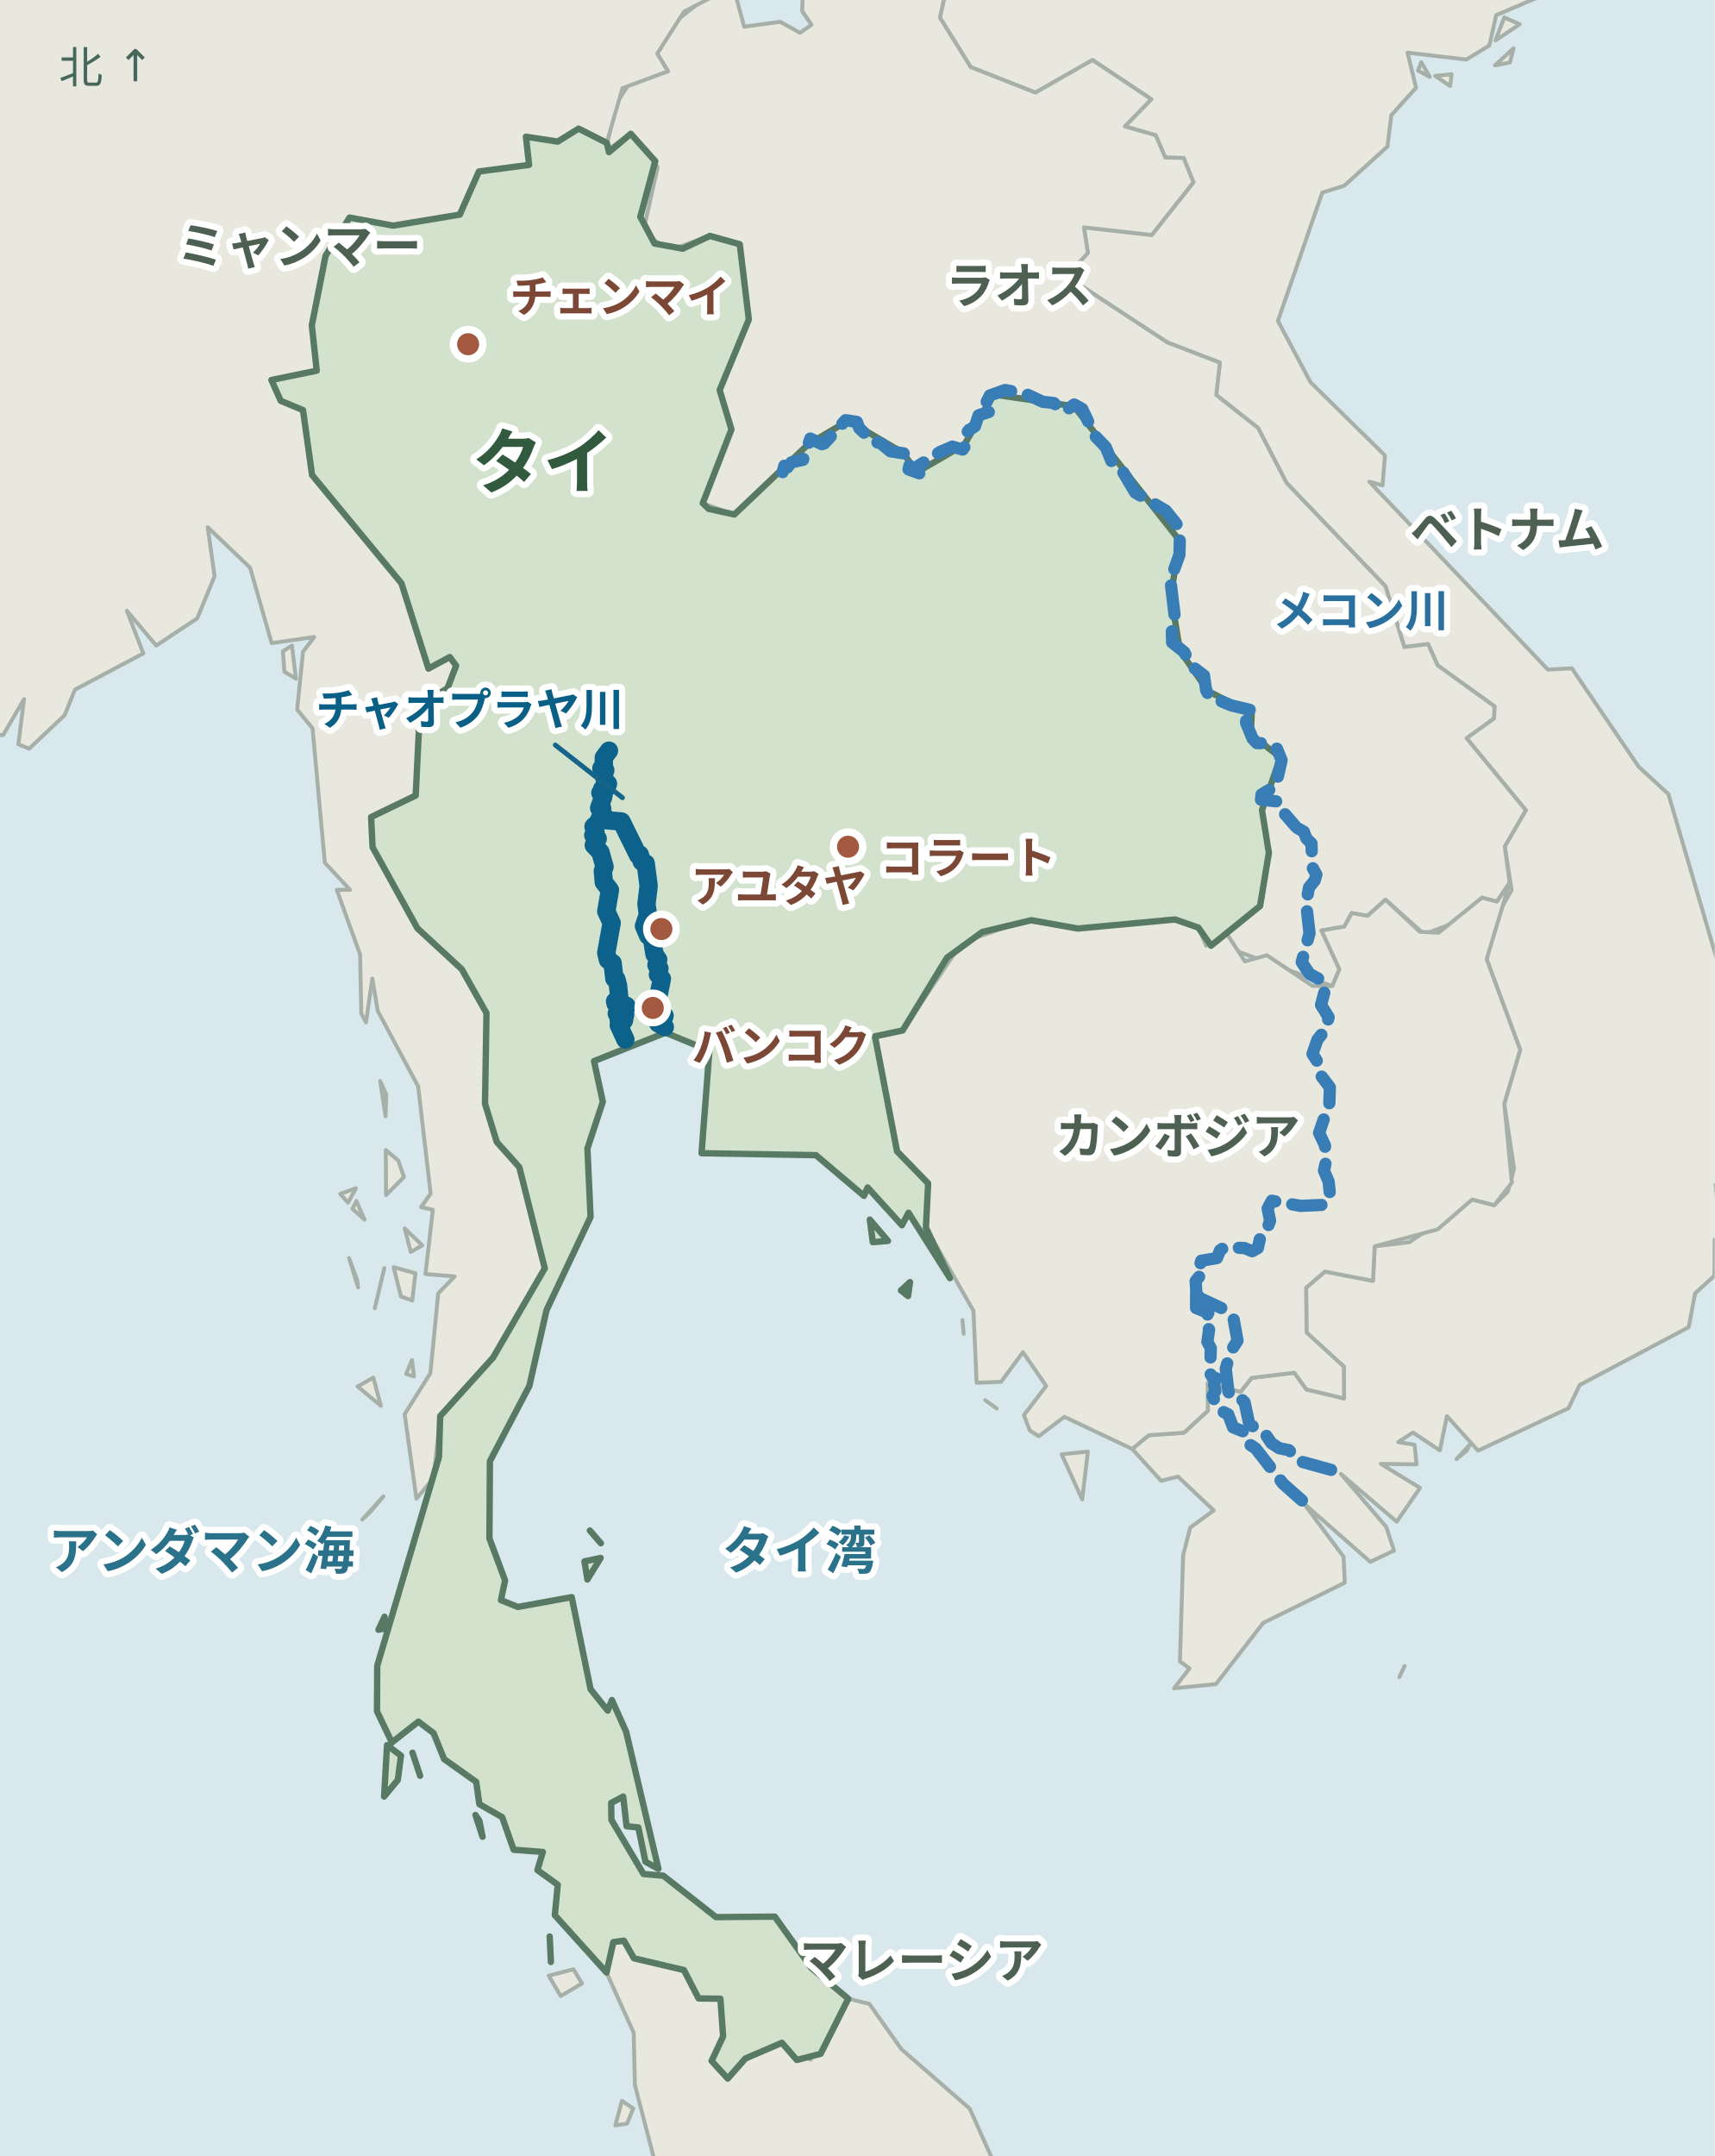
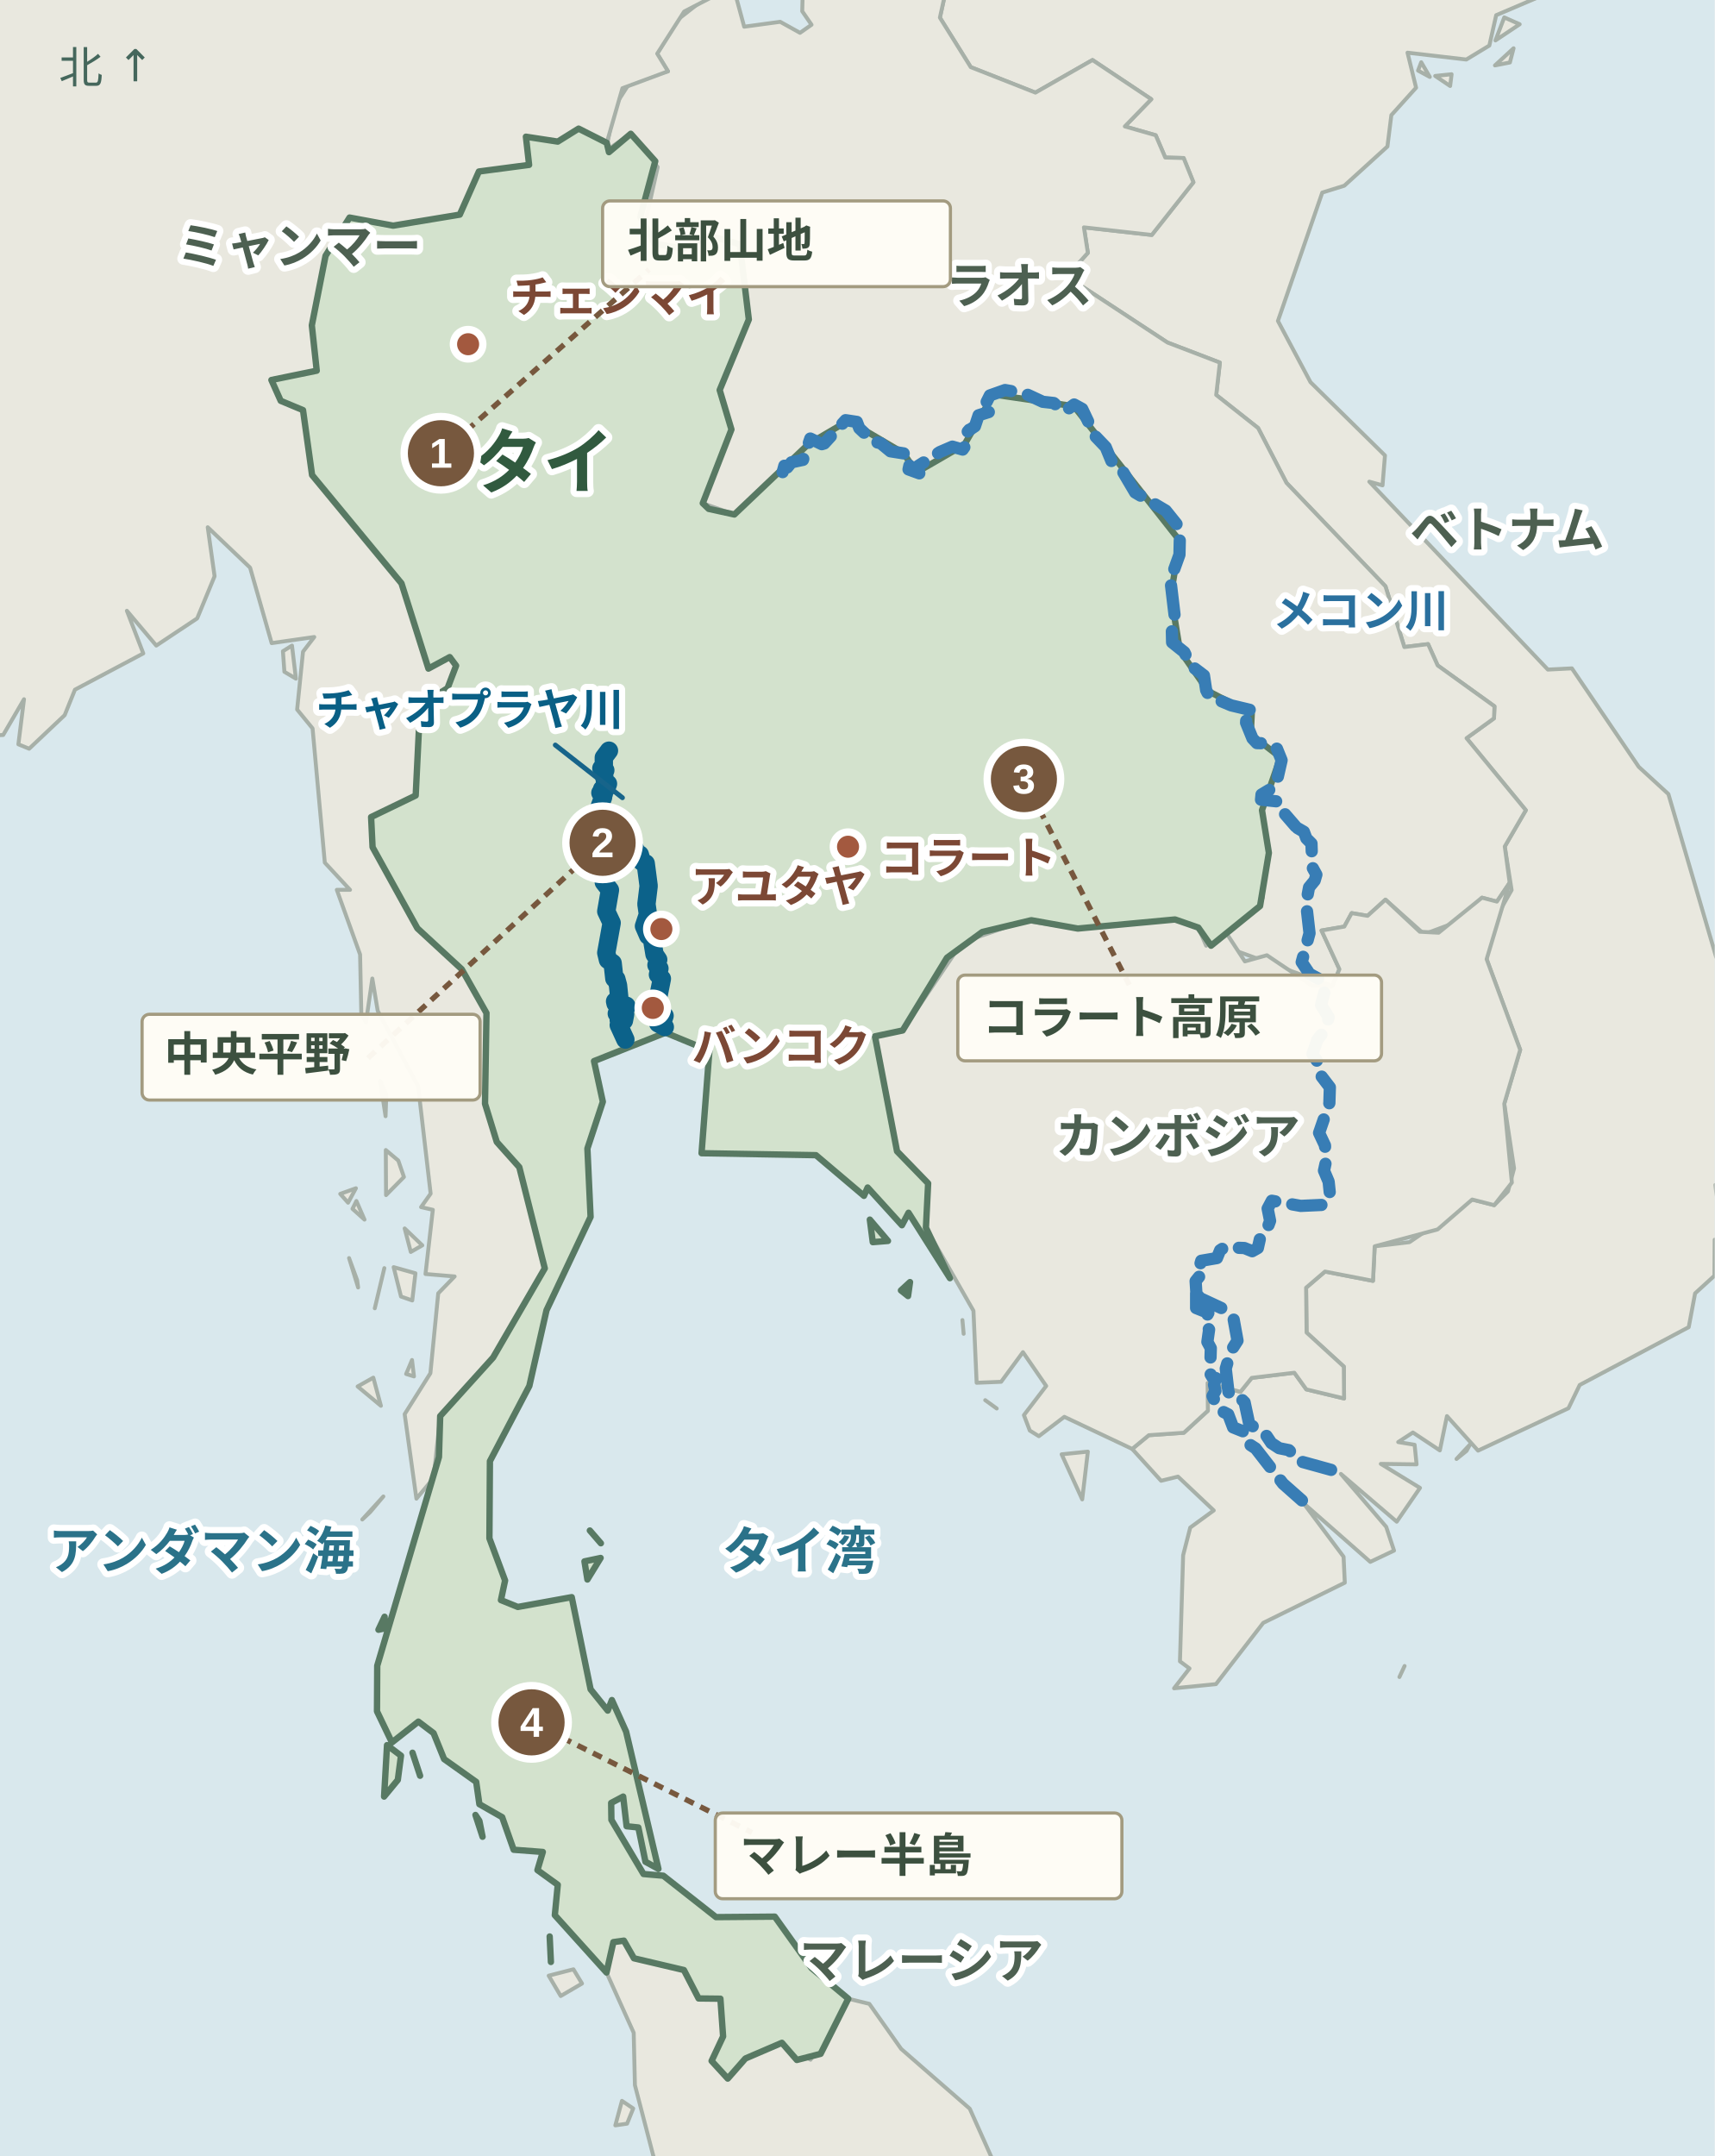
<svg xmlns="http://www.w3.org/2000/svg" width="700" height="880" viewBox="0 0 700 880" role="img" aria-labelledby="map-title-country map-desc-country">
  <style>
 .neighbor{fill:#e9e8df;stroke:#a7b0a8;stroke-width:1.6;stroke-linejoin:round}
 .thai-land{fill:#d3e2cd;stroke:#587963;stroke-width:2.6;stroke-linejoin:round}
 .mekong{fill:none;stroke:#fff;stroke-width:9;stroke-linecap:round;stroke-linejoin:round}
 .mekong{stroke:#387db5;stroke-width:5;stroke-dasharray:12 7}
 .chao{fill:none;stroke:#fff;stroke-width:12;stroke-linecap:round;stroke-linejoin:round}
 .chao{stroke:#0c628a;stroke-width:7.5}
 .city{fill:#a3593f;stroke:#fff;stroke-width:3}
 .label-country,.label-focus,.label-sea,.label-city,.label-ch,.label-me{
 font-family:"Hiragino Sans","Yu Gothic",Arial,sans-serif;font-weight:780;paint-order:stroke;stroke:#fff;stroke-width:5;stroke-linejoin:round;fill:#27392f
 }
 .label-country{font-size:20px;fill:#4d6051}
 .label-focus{font-size:29px;fill:#315a3f}
 .label-sea{font-size:21px;fill:#2a7289}
 .label-city{font-size:18px;fill:#7c4835}
 .label-ch{font-size:18px;fill:#095f85}
 .label-me{font-size:18px;fill:#2a709e}
 .north{font-size:18px;font-family:sans-serif;fill:#45675c}
+  .terrain-num{font:800 17px Arial,sans-serif;fill:#fff;text-anchor:middle;dominant-baseline:central;stroke:none}
+  .terrain-dot{fill:#77583e;stroke:#fff;stroke-width:3}
+  .terrain-line{fill:none;stroke:#77583e;stroke-width:2.2;stroke-dasharray:4 3}
+  .terrain-box{fill:#fffdf5;fill-opacity:.96;stroke:#a39b80;stroke-width:1.3}
+  .terrain-name{font:800 19px "Hiragino Sans","Yu Gothic",Arial,sans-serif;fill:#3c503f;stroke:none}
+  .terrain-small{font:600 14px "Hiragino Sans","Yu Gothic",Arial,sans-serif;fill:#617366;stroke:none}
 </style>
  <defs>
    <clipPath id="clip-country">
      <rect x="0" y="0" width="700" height="880" />
    </clipPath>
  </defs>
  <rect width="700" height="880" fill="#d9e8ed" />
  <g clip-path="url(#clip-country)">
    <path d="M444.1 592.5 L441.8 612 L433.4 593.6 L444.1 592.5 Z M638.9 -5.8 L610.8 6.2 L608 18.6 L598.6 24.3 L574.6 21.5 L578.1 35.8 L568 47 L566.4 59.8 L548.8 75.8 L539.8 78.6 L521.7 131 L535 156 L565.4 185.9 L564.4 198.1 L559 196.6 L631.9 273.3 L641.7 272.8 L669 313 L681.1 324.1 L705.1 406 L704.4 410.9 L702.3 406.1 L703.6 437.1 L711.2 454.5 L712.2 473.7 L706.8 465.5 L700.9 471.2 L705.2 484.9 L700.3 483.6 L702.9 508.4 L700 506 L699.9 520.7 L692 527.9 L689.4 541.7 L644.9 565.3 L640.3 574.8 L603.4 592.1 L590.7 578 L587.8 592 L576.8 584.7 L570.8 588.6 L577.5 589.7 L578.3 597.7 L563.7 597.5 L579.7 607.3 L570.2 621.1 L547.4 601.6 L565.9 623.2 L569.1 632.9 L559.4 637.5 L532.1 613.5 L548.5 635.4 L549 646 L515.7 662.4 L496.4 687.4 L479.3 689.1 L485.6 681 L481.7 678.1 L483 634.8 L485.9 623.5 L495.5 616.5 L480.9 602.7 L474 604.4 L462.2 591.4 L469 585.8 L483.3 584.8 L493.1 575.8 L493 564.5 L506.4 568.1 L511 562.4 L528.4 560.3 L533.3 567.1 L548.7 570.8 L548.6 557.8 L533.4 543.9 L533.2 525.6 L540.9 519 L560.5 522.8 L561.2 508.7 L575.4 507 L601 489.6 L610 491.9 L615.6 486.3 L618.1 476.9 L614.1 450.5 L620.6 428.5 L606.9 391.5 L608.5 378.4 L617.1 363.3 L614.3 345.5 L622.9 330.7 L598.7 301.3 L609.9 293.2 L610.1 288.3 L586.9 271.6 L583 262.9 L573.3 264.1 L565.6 239.3 L525.2 197.1 L513.6 174.7 L496.5 161.2 L498 148 L476.6 139.8 L435.5 112.8 L444.1 103.2 L442.5 92.8 L470.2 95.9 L487.2 74.4 L483.2 64.5 L475.7 64.3 L471.8 55.2 L459.2 51.6 L470 40.5 L446 24.5 L422.7 37.8 L396.3 27.4 L383.7 7.2 L388.6 -15.1 L381.9 -21.9 L374.3 -14.9 L370.3 -27.1 L347.6 -52.7 L364.7 -72.7 L390.2 -56.4 L407.4 -73.7 L415.7 -63.9 L422 -74.4 L438 -61.4 L448.1 -75.4 L459.4 -70.2 L475.2 -76.5 L484 -93.5 L504.5 -104.7 L518.1 -90 L532.7 -82 L548 -84.5 L554.5 -78.4 L567.6 -81.2 L579.4 -74.2 L568 -59.3 L573.6 -31.2 L588.9 -28.2 L607.9 -11.2 L628.2 -13.7 L638.9 -5.8 Z M571.3 684.5 L573.4 680 L571.3 684.5 Z M598.7 592.2 L594.6 595.5 L600.1 589.6 L598.7 592.2 Z M583.7 31.4 L578.9 28.8 L580.2 25.4 L583.7 31.4 Z M620.4 9.9 L610.5 16.5 L614.1 7.1 L620.4 9.9 Z M616.4 25.5 L610.3 26.7 L617.9 19.7 L616.4 25.5 Z M592 35.1 L585.9 31 L592.6 30.3 L592 35.1 Z" class="neighbor" />
    <path d="M247.6 805.1 L250.4 792.7 L254.7 792.1 L258.8 799.3 L279.2 804.1 L285.2 815.7 L294.1 815.8 L295.2 831.2 L290.5 841.2 L297.1 848.4 L304.3 840.2 L319.2 833.8 L330.9 840.7 L346.3 815.8 L354.9 817.9 L367.9 836.3 L395.9 860.7 L413.7 900.5 L409.1 948.9 L413.7 962.3 L413 993.9 L431.6 1012.9 L451.8 1059.1 L453.4 1077.1 L446.7 1075.8 L440 1064.4 L440.5 1073.5 L425.7 1073.8 L415 1080.2 L408.9 1068.6 L377.5 1051.9 L306.2 996.5 L309.1 989.7 L306.4 976.7 L277.3 938.3 L281.3 935.3 L272.3 916.4 L272.3 901.4 L259.2 851.1 L258.7 829.7 L247.6 805.1 Z M1117.2 927.3 L1093.6 918.4 L1064.4 916.6 L1039.9 920.9 L1031.9 917.8 L1022.8 926.1 L1017.3 939.8 L1017.2 966.3 L1011.6 988.5 L1001.3 988.9 L994.8 996 L993 1010 L997.9 1016 L978.3 1030.7 L980.5 1045.2 L964.7 1073.7 L934.3 1074.6 L920.3 1085.3 L889.6 1074.6 L886.5 1067.5 L863.2 1067.9 L848.8 1074.4 L843.4 1090.3 L830 1097.4 L794.7 1095.3 L765.1 1105.4 L726.7 1069.8 L717.4 1052.3 L721.4 1042.7 L733.1 1056.8 L757.3 1059.2 L800.8 1076.7 L791.1 1068 L802.2 1040.7 L801.7 1020.7 L811.8 1023.6 L811.8 1010 L820.7 1000.1 L891.6 979.3 L935.4 923.4 L939.8 905.6 L947.6 908.2 L955.2 922.4 L971.7 934.5 L981 915.4 L976.3 897.9 L990.3 888.1 L994.3 915.5 L1004.9 916.9 L995.9 888.1 L1007.6 886.3 L1016.6 877.7 L1018 872.2 L1012.2 869 L1009.8 860.5 L1019.1 850.2 L1025.9 854 L1032.7 849.7 L1045.7 821.9 L1077.5 775.6 L1081.1 784.4 L1078.1 796.2 L1095 776.7 L1101.2 779.4 L1103.3 792.4 L1120.8 803.4 L1120.7 828.8 L1113.6 835.1 L1138.6 826 L1144.2 836.3 L1135.2 840.3 L1137.1 844.7 L1156 839.3 L1168.1 850.8 L1201 863 L1200.7 872 L1194.8 877.3 L1171.9 884.6 L1151.4 883.3 L1147.7 891.9 L1166.5 909.5 L1165.8 916.1 L1138.8 923 L1123.3 918.1 L1117.2 927.3 Z M452 1004.8 L447.4 1002.9 L450.1 997.2 L452 1004.8 Z M256 866.8 L251.2 867.5 L253.9 857.5 L258.5 860.6 L256 866.8 Z M234.1 803.8 L237.6 809.6 L228.9 814.7 L224 806.4 L234.1 803.8 Z M1095.7 766 L1092.6 768.8 L1091.8 761 L1101.8 756.1 L1101.9 763.2 L1095.7 766 Z M307.3 991 L307 986.7 L307.3 991 Z M809.1 1021.8 L805.2 1020.6 L806.3 1002.8 L809.1 1021.8 Z M1132.7 926.5 L1120.9 927.4 L1123.9 922.4 L1132.7 926.5 Z" class="neighbor" />
    <path d="M347.6 -52.7 L370.3 -27.1 L374.3 -14.9 L381.9 -21.9 L388.6 -15.1 L383.7 7.2 L396.3 27.4 L422.7 37.8 L446 24.5 L470 40.5 L459.2 51.6 L471.8 55.2 L475.7 64.3 L483.2 64.5 L487.2 74.4 L470.2 95.9 L442.5 92.8 L444.1 103.2 L435.5 112.8 L476.6 139.8 L498 148 L496.5 161.2 L513.6 174.7 L525.2 197.1 L565.6 239.3 L573.3 264.1 L583 262.9 L586.9 271.6 L610.1 288.3 L609.9 293.2 L598.7 301.3 L622.9 330.7 L614.3 345.5 L616.3 360.3 L611.1 368 L605 366.4 L595.8 375.9 L581.4 381.3 L565.6 367.2 L558.3 373.8 L551.8 372.7 L548.8 378.2 L539.5 379.8 L546.8 395.6 L543.9 402.5 L503 387.5 L499.9 379.7 L515.5 366.5 L515.2 330.7 L522.7 309.1 L510.6 299.8 L511 291.3 L493.1 282 L481.7 265.6 L478 243 L481.6 220.7 L438.4 165.8 L405.5 161 L393.7 181.5 L374.2 192.8 L368.8 184.9 L346.3 171.7 L330.1 181.2 L299.8 210 L286.9 205.4 L298.6 175.3 L293.8 159.2 L305.7 130.4 L302 99.7 L289.8 96.3 L272.8 102.3 L262.6 94.5 L268.5 68.2 L257.5 54.6 L247.4 61.5 L250.8 43.6 L257.9 32.5 L272.7 29.1 L268.3 21.9 L276.7 8 L298.4 -9 L303.8 10.9 L318.5 8.9 L326.6 13.4 L331.3 10.1 L327.5 4.6 L328.2 -23 L317.6 -45.9 L328.3 -58.9 L333.4 -53.2 L342.5 -55.9 L347.6 -52.7 Z" class="neighbor" />
    <path d="M393.4 544.4 L392.9 538.8 L393.4 544.4 Z M406.9 574.9 L402.2 571.5 L406.9 574.9 Z M616.3 360.3 L606.9 391.5 L620.6 428.5 L614.1 450.5 L617.2 482.7 L610 491.9 L601 489.6 L586.9 501.8 L561.2 508.7 L560.5 522.8 L540.9 519 L533.2 525.6 L533.4 543.9 L548.6 557.8 L548.7 570.8 L533.3 567.1 L528.4 560.3 L511 562.4 L506.4 568.1 L493 564.5 L493.1 575.8 L483.3 584.8 L469 585.8 L462.2 591.4 L434.5 578.3 L424.1 586.2 L420.4 583.9 L418 577.6 L427.1 565.7 L417.6 551.9 L408.7 564 L398.7 564.4 L397.4 535 L378 501.1 L378.9 483 L366.2 469.9 L357.2 423 L368.5 420.6 L392.7 384.7 L418.3 375.8 L440 379 L479.7 375.3 L489.2 378.6 L492.4 386 L499.9 379.7 L508.2 392.4 L517.2 389.9 L535.8 402.4 L543.9 402.5 L546.8 395.6 L539.5 379.8 L548.8 378.2 L551.8 372.7 L558.3 373.8 L565.6 367.2 L579.6 380.3 L587.3 380.7 L605 366.4 L611.1 368 L616.3 360.3 Z" class="neighbor" />
    <path d="M247.7 58.3 L236.2 52.5 L227.7 57.8 L214.7 55.8 L216 67.3 L195.5 70 L187.7 87.6 L160.5 92.1 L142.7 88.8 L132.9 104.4 L127.3 132.8 L129.3 151.3 L110.8 155.1 L114.6 163.6 L123.7 167.4 L127.4 193.9 L163.9 238.1 L174.9 272.9 L183.6 268.2 L186.2 271.7 L182.7 280.9 L171.5 287.9 L169.7 324.7 L151.5 333.5 L152.1 345.8 L170.4 378.9 L188.5 395.6 L198.6 413.5 L198 450.5 L202.8 466.1 L212 476.4 L222.4 517.7 L201.3 554.1 L179.7 578 L177 603.3 L170 611.7 L165.2 577.2 L175.7 560.5 L178.9 527.9 L185.6 521 L173.7 520 L176.7 493.8 L171.9 492.7 L175.8 487.2 L170.7 443.4 L154.2 412.6 L152 399.4 L149.4 417.3 L147.5 413.7 L147 389.6 L137.5 363.2 L142.9 363.2 L132.6 352.1 L127.6 297.3 L121.3 289.6 L123.7 266 L128.3 260 L110.9 262.5 L102.1 231.7 L84.8 215.2 L87.6 235.2 L80.5 252.4 L63.8 263.5 L51.8 249.3 L58.5 266.7 L30.6 281.5 L26.4 291.9 L11.9 305.6 L7.5 303.8 L9.8 285.4 L1.3 300 L-10.3 300.4 L-12.8 280.8 L-17.5 292.2 L-24.3 295.8 L-22.3 263.1 L-24.2 272.6 L-35.3 285.6 L-46.1 289.8 L-43.8 262.8 L-28 206.2 L-35.8 172.1 L-48.8 143.6 L-45.1 143.1 L-53.8 134.9 L-55.1 113.7 L-60.2 121.3 L-60.8 134.6 L-72 127.7 L-82.6 109.3 L-78.3 107.6 L-66 116.3 L-57.4 105.4 L-76.6 87.4 L-71.9 80.1 L-94.7 71.6 L-99.3 73.2 L-97.2 80.8 L-100.7 83 L-107 71.3 L-102.4 65.6 L-106.4 65.4 L-103.8 55 L-113 67.2 L-117.5 64 L-112.5 57 L-114.6 53 L-121.6 45 L-120.9 59.4 L-138.1 36.7 L-148 5.8 L-140.5 -2.1 L-127.1 7 L-128.3 -31.1 L-122.6 -39.3 L-108.9 -32.5 L-99.6 -44.7 L-103.2 -70.9 L-98.9 -87.8 L-89.7 -90.7 L-87.6 -104.4 L-90.9 -143.4 L-50.9 -133.3 L-22 -196.4 L-29.7 -205.4 L-28.4 -211 L-10.2 -231.5 L-0.9 -249.8 L-4.9 -266.3 L-1.1 -279.7 L51.9 -315.5 L78.8 -319.2 L89.9 -308.6 L97.3 -307.6 L86 -333 L108.9 -351.9 L108.2 -367 L119 -382.7 L136.4 -374.4 L146.9 -362.9 L156.9 -331 L164.5 -336.8 L174.4 -332.2 L178.8 -285.2 L176.1 -257.8 L170.1 -251.5 L174.7 -240.2 L165.2 -236.2 L158.6 -225.3 L149.1 -224.5 L142.5 -209.5 L133 -207.3 L127.8 -195.6 L128.9 -186.8 L121.2 -181.6 L118.6 -166.4 L127.5 -152.3 L120.3 -135.2 L152.6 -145.9 L183.6 -146.5 L175.7 -134.8 L183.5 -119.7 L185 -96.4 L212.6 -89.8 L217.1 -83.9 L211 -76.7 L201.4 -39.1 L237.5 -33.8 L238.7 -19.3 L252.3 -3.4 L271.8 -3.9 L283.2 -13.7 L298 -18.1 L295.5 -3.7 L279.3 4.7 L268.3 21.9 L272.7 29.1 L254.1 36 L247.7 58.3 Z M152.4 562.3 L155.5 573.8 L146 565.9 L152.4 562.3 Z M151.1 617.2 L147.9 620.2 L156.5 610.8 L151.1 617.2 Z M153 534 L156.9 517.6 L153 534 Z M167.7 511 L165.2 501.4 L172.4 508.3 L167.7 511 Z M169.6 519.7 L168.3 530.8 L163.7 529.2 L160.7 517.2 L169.6 519.7 Z M162.6 473.7 L164.9 480.4 L157.6 487.8 L157.5 469.4 L162.6 473.7 Z M148.8 497.8 L143.9 493.4 L145.5 490.2 L148.8 497.8 Z M-33.5 293.6 L-36.8 298.8 L-38 291 L-27.3 279.6 L-33.5 293.6 Z M120.8 277 L116.1 274.2 L115.5 265.8 L119.2 263.5 L120.8 277 Z M-72.7 146.2 L-82.8 136.3 L-70 136.4 L-72.7 146.2 Z M-82.6 81.1 L-81.5 88.5 L-86.5 78 L-82.6 81.1 Z M-71.5 99.1 L-60 106.1 L-62.2 111.3 L-69.5 111.6 L-75 102.5 L-71.5 99.1 Z M169 561.8 L165.8 560.8 L168.2 555.1 L169 561.8 Z M145.8 522.5 L146.2 525.5 L142.5 513.5 L145.8 522.5 Z M145.3 485 L142.1 490.9 L138.9 487.3 L145.3 485 Z M157.7 446.8 L157.4 455.6 L155.2 441.2 L157.7 446.8 Z M-17.2 300.4 L-20.8 300.2 L-16 294.2 L-17.2 300.4 Z M-106.6 79.4 L-106 84.6 L-111.4 70.7 L-106.6 79.4 Z" class="neighbor" />
    <path d="M371.5 523.3 L370.7 529 L367.8 526.7 L371.5 523.3 Z M362.5 506.5 L356.3 507 L355.1 497.8 L362.5 506.5 Z M162.4 726.5 L156.8 733.3 L158 712.3 L163.7 716.6 L162.4 726.5 Z M247.7 58.3 L248.6 62.1 L257.5 54.6 L267.5 65.8 L261.4 88.5 L267.2 99.4 L278.7 101.5 L289.8 96.3 L302 99.7 L305.7 130.4 L293.8 159.2 L298.6 175.3 L286.9 205.4 L289.3 207.7 L299.8 210 L330.1 181.2 L346.3 171.7 L368.8 184.9 L374.2 192.8 L393.7 181.5 L405.5 161 L438.4 165.8 L481.6 220.7 L478 243 L481.7 265.6 L493.1 282 L511 291.3 L510.6 299.8 L522.7 309.1 L515.2 330.7 L518 348.1 L514.4 369.8 L494.4 386 L489.2 378.6 L479.7 375.3 L440 379 L421 375.6 L401 380.4 L386.6 390.9 L368.5 420.6 L357.2 423 L366.2 469.9 L378.9 483 L378 501.1 L387.8 521.7 L370.9 495 L368.2 500.1 L354.2 484.7 L352.7 488.1 L333.1 471.5 L286.4 470.7 L289.6 428.9 L271.7 421.5 L242.5 433.1 L246.1 449.7 L239.8 468.8 L241.1 496.7 L223.1 534.8 L216.1 565.7 L200 596.4 L199.8 627.9 L206.2 645.1 L204.5 653.1 L211.4 655.9 L233.4 651.9 L241.1 689.5 L248.1 698.2 L249.8 693.9 L255.6 706.8 L268.8 762.8 L263.5 759.9 L260.6 745.9 L255.8 745.4 L254.4 733.3 L249.5 735.9 L249.6 742.8 L262.7 764.9 L270.8 765.6 L292.3 782.5 L316.3 782.3 L331.3 803.3 L346.3 815.8 L335 838.3 L325.3 840.8 L319.2 833.8 L304.3 840.2 L297.1 848.4 L290.5 841.2 L295.2 831.2 L294.1 815.8 L285.2 815.7 L279.2 804.1 L258.8 799.3 L254.7 792.1 L250.4 792.7 L247.6 805.1 L226.5 781.7 L227.7 769.3 L219.4 763.3 L221.6 755.9 L209.7 755 L205 741.7 L195.7 736.4 L194.4 727.3 L181.3 718 L177 707.4 L170.8 702.7 L160 711.2 L153.9 698.5 L154 679.9 L179.2 594.7 L179.7 578 L201.3 554.1 L222.4 517.7 L212 476.4 L202.8 466.1 L198 450.5 L198.6 413.5 L188.5 395.6 L170.4 378.9 L152.1 345.8 L151.5 333.5 L169.7 324.7 L171.5 287.9 L182.7 280.9 L186.2 271.7 L183.6 268.2 L174.9 272.9 L163.9 238.1 L127.4 193.9 L123.7 167.4 L114.6 163.6 L110.8 155.1 L129.3 151.3 L127.3 132.8 L132.9 104.4 L142.7 88.8 L160.5 92.1 L187.7 87.6 L195.5 70 L216 67.3 L214.7 55.8 L227.7 57.8 L236.2 52.5 L247.7 58.3 Z M245.3 629.9 L240.8 624.7 L245.3 629.9 Z M245.2 635.9 L239.8 644.7 L238.6 637.3 L245.2 635.9 Z M224.9 800.8 L224.4 790.4 L224.9 800.8 Z M171.5 724.8 L168.4 715.4 L171.5 724.8 Z M157.3 664.6 L154.5 665.2 L157 659.9 L157.3 664.6 Z M195.7 743.2 L197 749.7 L194.1 740.8 L195.7 743.2 Z" class="thai-land" />
    <path d="M395.6 175.6 L398 174 L399.5 169.5 L405.8 167.5 L402.7 164.2 L404.1 161.4 L410.3 159.2 L418.4 160.6 L425.7 164 L430.2 164.5 L433.8 167.6 L435 167.7 L438.5 165.1 L441.8 166.9 L447 177.9 L451.4 182.5 L454.4 189.8 L458.5 192.7 L463.4 201 L475.9 208.4 L480.4 214 L481.7 217.4 L481.5 226.4 L477.8 236.7 L479.7 252.7 L478.4 257.5 L478.5 262.2 L483.5 266.2 L486.1 271.6 L491.5 275.7 L492.4 281.7 L493.6 284.1 L502.6 287.9 L511.8 290.1 L508.8 293.1 L508.7 295 L511.3 301.4 L513.1 303.3 L516.9 303.4 L521.3 305.6 L523.2 310.3 L520.8 320.8 L515 324.3 L514.8 326.4 L522.3 327.2 L524.4 332.1 L528.9 337.3 M319.5 192.7 L320.2 190.1 L321.4 190.8 L323.1 188.7 L327.8 187.7 L330.8 179 L335.5 181.3 L336.5 181 L345.2 171.5 L349.8 172.2 L350.8 174.8 L356.5 180.2 L359.5 180.9 L363.5 184.2 L371.1 185.4 L371.8 187.5 L370.9 191.6 L375.3 193.2 L374.8 190.2 L383.7 184.5 L388.8 182.3 L393 183.5 L394.7 181.1 L394.4 176.9 L395.7 175.4 M529.7 338 L532.3 339.5 L533.3 342.2 L535.4 344.3 L535.7 353.9 L537.4 357 L536.7 359.4 L534.4 362.2 L533.2 368.6 L534.6 380.9 L531.4 392.7 L534.6 397.5 L539.4 400.1 L539.2 402.6 L540.7 404.9 L539.3 410.2 L542.4 415.2 L541.3 420 L537.8 424.4 L535.8 430.2 L538.4 434.2 L539 438.7 L542.9 443.8 L542.7 450.2 L538.5 462.4 L540.9 467.5 L541.4 473.7 L540.5 477.8 L542.4 482.3 L543 488.1 L541.9 490.5 L539.7 491.8 L531 492.2 L519.2 490.1 L517.5 493.3 L518.5 498.3 L516.8 502.9 L514.4 505.4 L513.5 509.4 L511.2 510.7 L508 509.4 L499.9 509.1 L498.1 510.3 L496.8 513.5 L490.4 514.6 L489.9 516.3 L491.7 518.4 L488.1 522.9 L488.4 527.7 M488.3 527.9 L488.3 528 M488.3 528 L488.3 528 M488.3 528 L490 529.9 L498.6 533.9 L503.6 538.4 L505.2 547.2 L502.5 551.4 L500.4 558.6 L501.5 568.1 L502.8 570.2 L506.4 570.7 L508.1 572.4 L510 581.3 L516.4 585.1 L519 589 L522.2 591.1 L526.2 591.9 L530.6 596.4 L546.5 600.8 M488.3 528 L488.3 533.9 L493.3 535.9 L491.4 539.4 L493.6 542.7 L492.9 547.7 L494.3 550.3 L494 560.6 L494.9 562.1 L496.4 562.5 L495.6 565.2 L496.2 567.7 L495 569.8 L497.5 575.3 L501.4 577.3 L503.4 582.6 L507.4 584.2 L508.3 588.4 L512.6 591.2 L523.8 605.6 L532.5 613.3" class="mekong" />
    <path d="M248.6 306.4 L246.5 309.2 L246.5 312.6 L245.5 313.6 L247.1 314.4 L246.5 316 L247.1 319.5 L248.2 319.9 L247.5 321.8 L245.8 322.1 L246.5 324 L245.1 323.6 L246.2 325.4 L244.6 329.8 L245.8 329.9 L245.8 331.7 L247.7 334.8 L253.7 335.3 L260.5 349.1 L261.2 348.8 L262 351.7 L263.6 352.4 L264.8 361.6 L263.9 369 L264.5 373.2 L262.9 378 L264.6 381.9 L266 382.3 L267.2 389.5 L268.7 391.7 L268 393.9 L269.2 395.3 L268.6 397.8 L270.2 399.5 L268.7 407 L266.5 410.8 L267.2 413.6 L266.3 414.7 L269 415.4 L270.1 414 L271.3 414.6 L270.7 416.4 L268.7 417.7 L271.4 419.2 M245.8 331.7 L244.2 335.7 L242.3 337.4 L243.1 339.5 L242.2 340.9 L244 342.3 L242.4 345 L245.1 347.8 L246.8 353.8 L246.1 355.5 L246.5 360.1 L249 363.3 L247.5 372 L249.7 376.7 L247.5 388.9 L248.2 391.8 L250.1 393.1 L250.8 399.4 L251.6 399.6 L252.3 402.2 L252.8 407.1 L251.1 408.7 L251.3 409.6 L255.7 410.5 L255.5 411.5 L253.6 411.8 L253.1 413.3 L251.8 413.7 L253.6 414 L253.8 415 L255.2 414 L254.7 416.6 L252.6 416.4 L253.3 417.7 L252.6 418.4 L255.3 424.3" class="chao" />
  </g>
  <path d="M226.7 304.1 L254.1 325.6" stroke="#17648a" stroke-width="2" fill="none" stroke-linecap="round" />
  <text x="122.1" y="107.6" text-anchor="middle" class="label-country">ミャンマー</text>
  <text x="221.7" y="199.1" text-anchor="middle" class="label-focus">タイ</text>
  <text x="416.0" y="123.8" text-anchor="middle" class="label-country">ラオス</text>
  <text x="615.3" y="223.4" text-anchor="middle" class="label-country">ベトナム</text>
  <text x="480.8" y="470.9" text-anchor="middle" class="label-country">カンボジア</text>
  <text x="376.2" y="807.3" text-anchor="middle" class="label-country">マレーシア</text>
  <text x="326.3" y="640.5" text-anchor="middle" class="label-sea">タイ湾</text>
  <text x="82.2" y="640.5" text-anchor="middle" class="label-sea">アンダマン海</text>
  <text x="191.8" y="296.0" text-anchor="middle" class="label-ch">チャオプラヤ川</text>
  <text x="555.5" y="255.7" text-anchor="middle" class="label-me">メコン川</text>
  <circle cx="191.1" cy="140.5" r="6" class="city" />
  <text x="208.1" y="127.5" text-anchor="start" class="label-city">チェンマイ</text>
  <circle cx="270.0" cy="379.2" r="6" class="city" />
  <text x="282.0" y="368.2" text-anchor="start" class="label-city">アユタヤ</text>
  <circle cx="266.5" cy="411.4" r="6" class="city" />
  <text x="282.5" y="433.4" text-anchor="start" class="label-city">バンコク</text>
  <circle cx="346.2" cy="345.6" r="6" class="city" />
  <text x="359.2" y="356.6" text-anchor="start" class="label-city">コラート</text>
+   <g id="terrain-regions" aria-label="地形の4区分。数字は代表的な位置を示す。境界線ではない">
+     <path d="M180 185 L265 110" class="terrain-line" />
+     <circle cx="180" cy="185" r="15" class="terrain-dot" />
+     <text x="180" y="185" class="terrain-num">1</text>
+     <rect x="246" y="82" width="142" height="35" rx="3" class="terrain-box" />
+     <text x="256" y="105" class="terrain-name">北部山地</text>
+     <path d="M246 344 L149 433" class="terrain-line" />
+     <circle cx="246" cy="344" r="15" class="terrain-dot" />
+     <text x="246" y="344" class="terrain-num">2</text>
+     <rect x="58" y="414" width="138" height="35" rx="3" class="terrain-box" />
+     <text x="67" y="437" class="terrain-name">中央平野</text>
+     <path d="M418 318 L461 402" class="terrain-line" />
+     <circle cx="418" cy="318" r="15" class="terrain-dot" />
+     <text x="418" y="318" class="terrain-num">3</text>
+     <rect x="391" y="398" width="173" height="35" rx="3" class="terrain-box" />
+     <text x="401" y="422" class="terrain-name">コラート高原</text>
+     <path d="M217 703 L307 748" class="terrain-line" />
+     <circle cx="217" cy="703" r="15" class="terrain-dot" />
+     <text x="217" y="703" class="terrain-num">4</text>
+     <rect x="292" y="740" width="166" height="35" rx="3" class="terrain-box" />
+     <text x="302" y="764" class="terrain-name">マレー半島</text>
+   </g>
  <g class="north">
    <text x="24" y="34">北 ↑</text>
  </g>
</svg>
